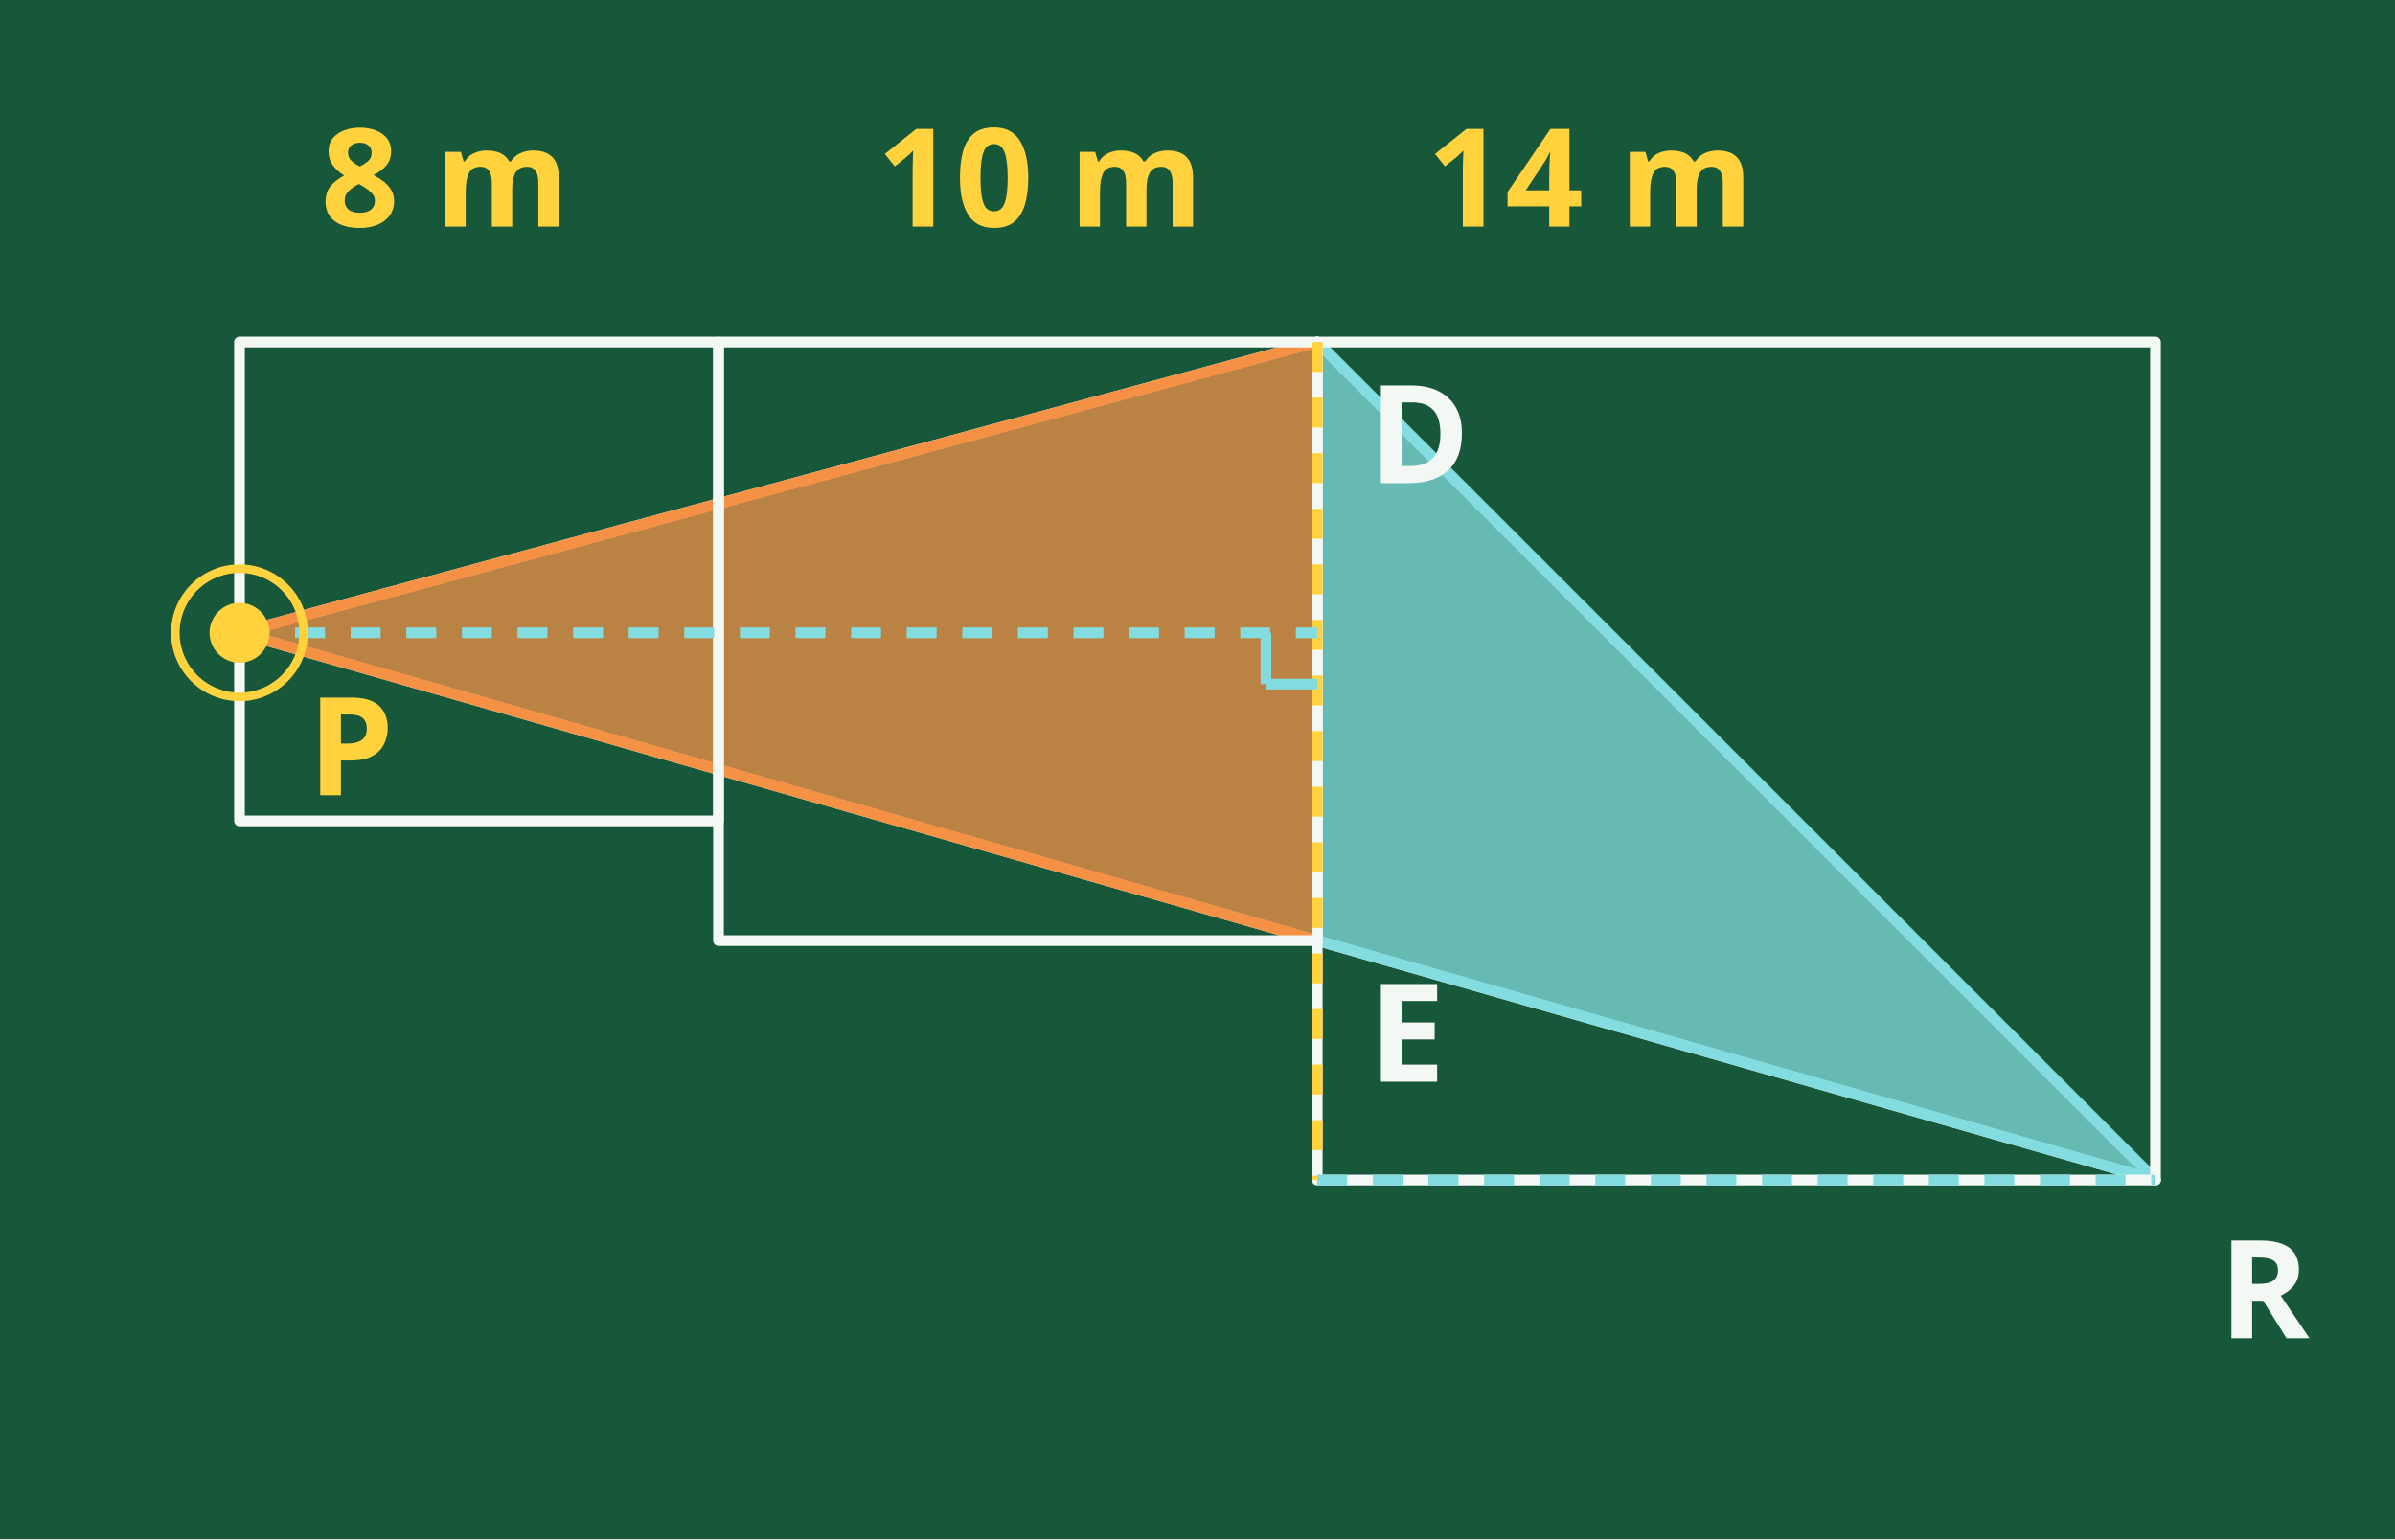
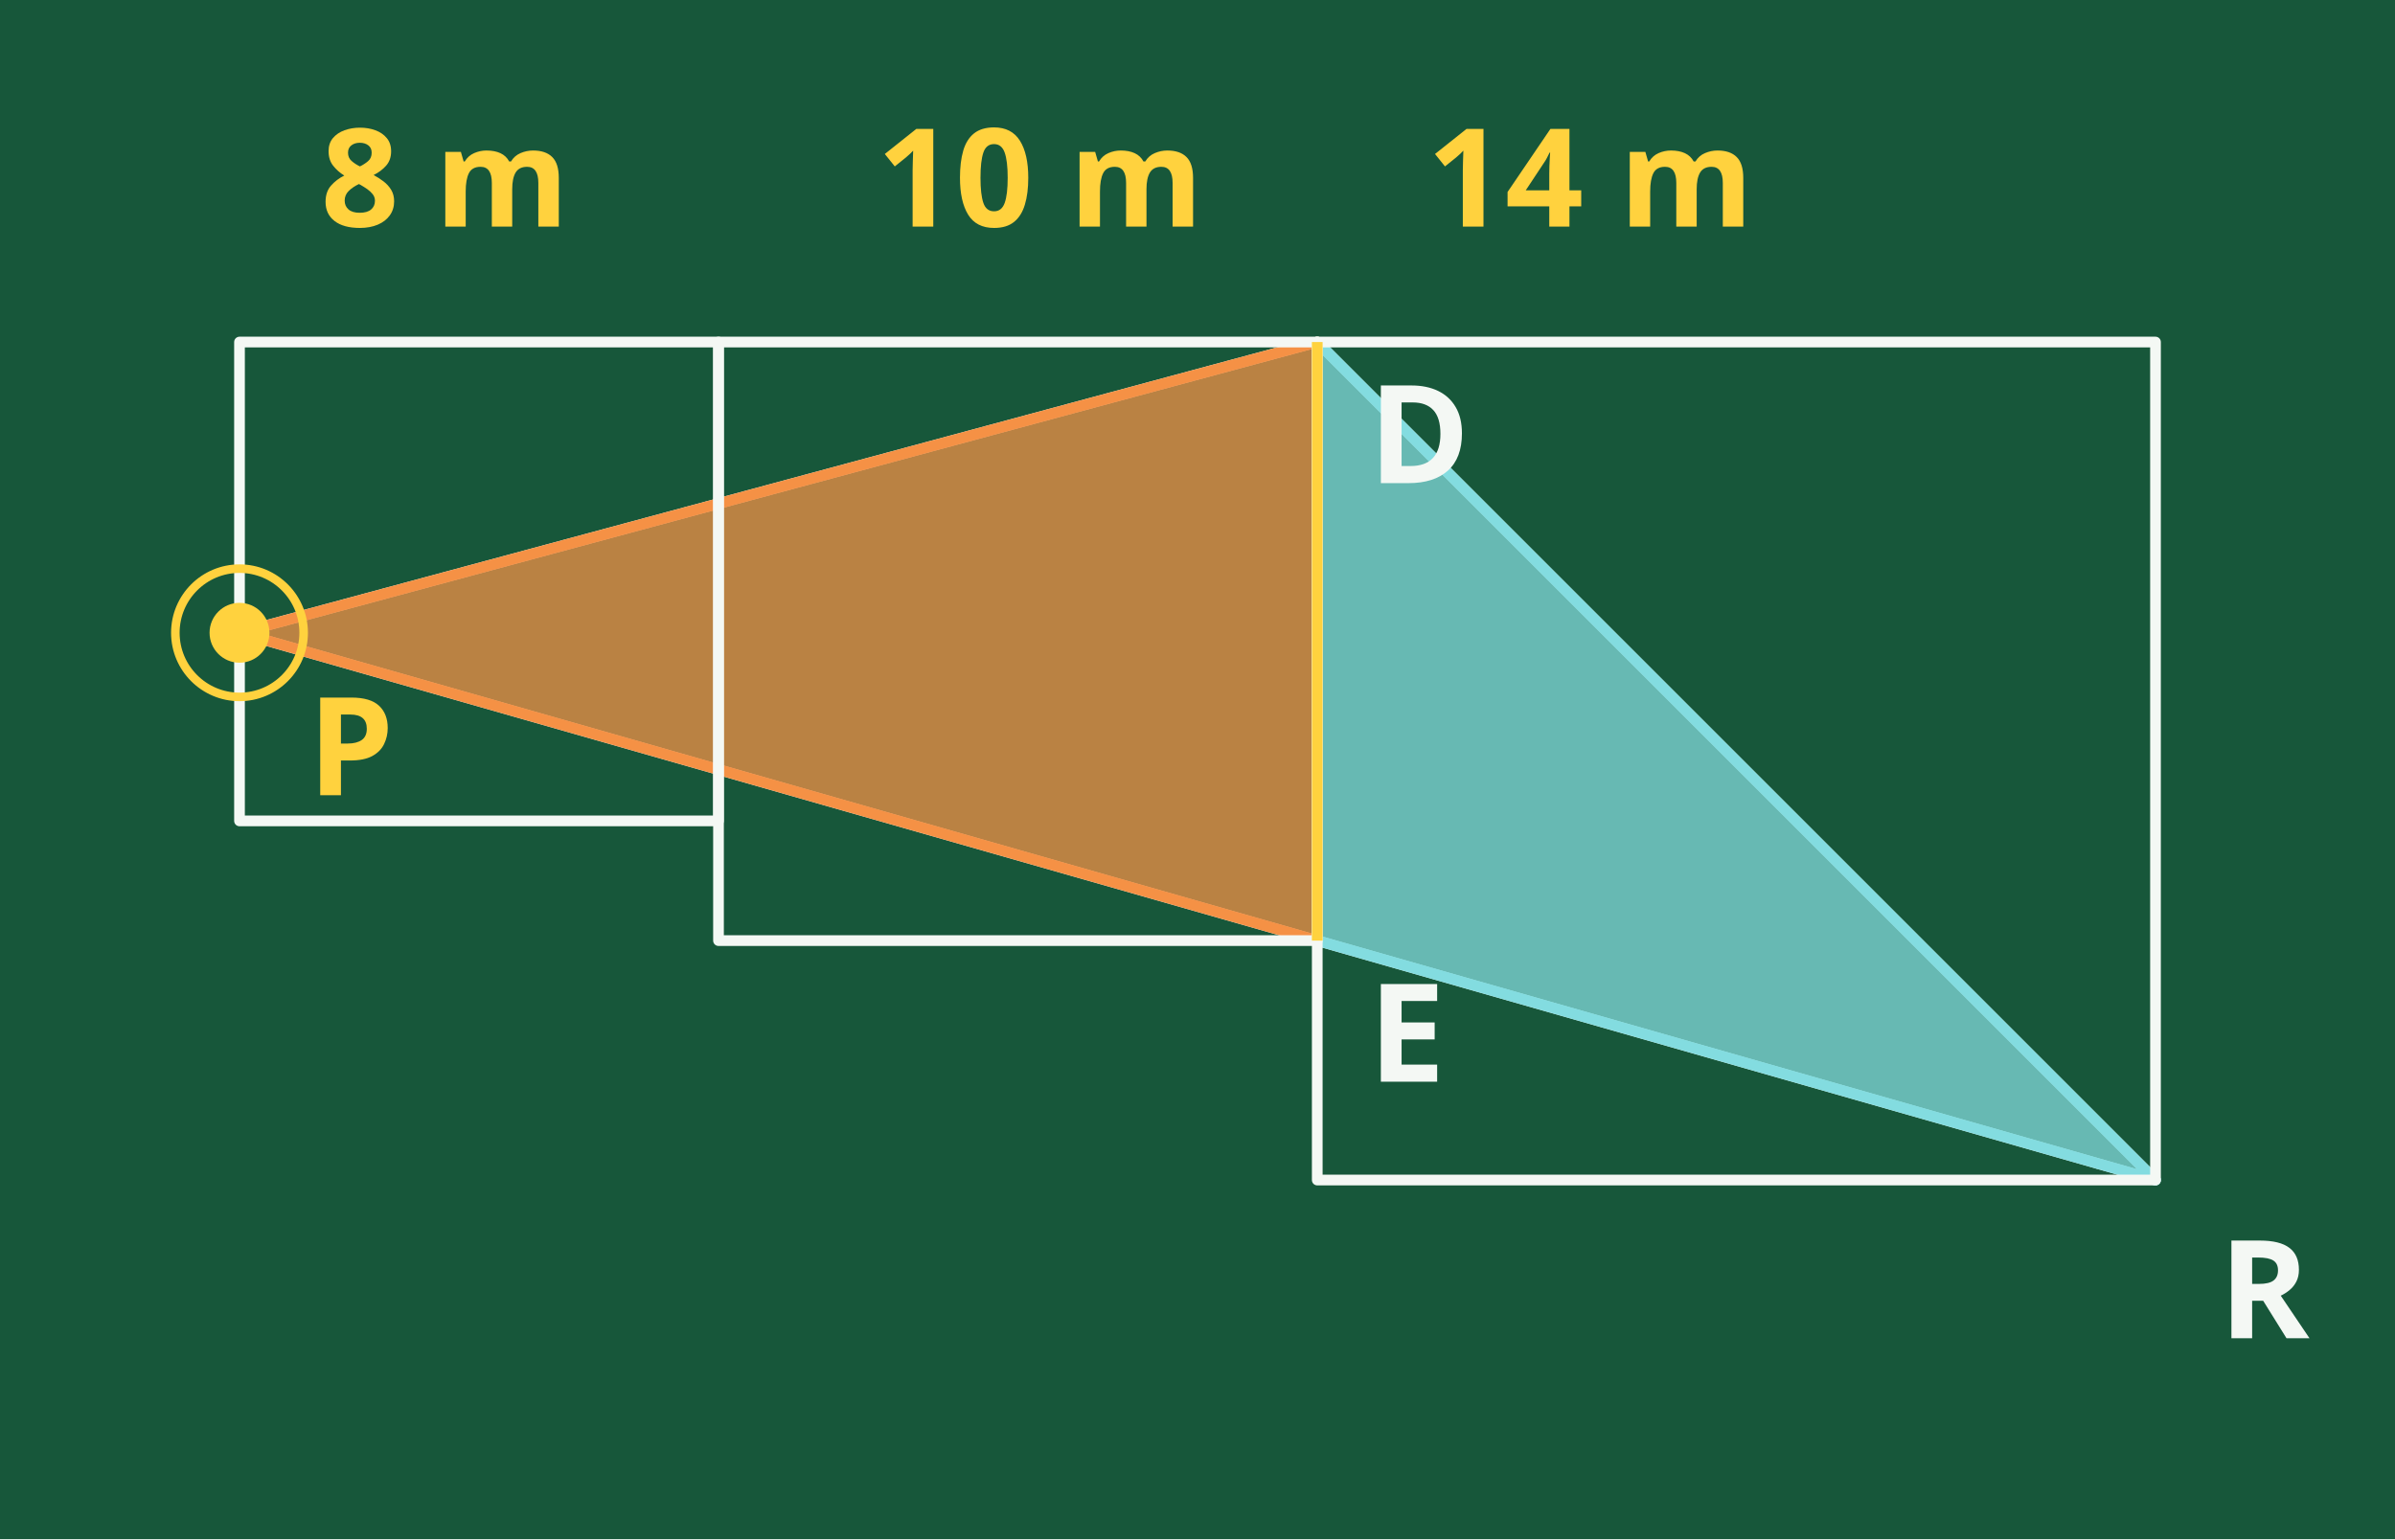
<svg xmlns="http://www.w3.org/2000/svg" viewBox="0 0 560 360" font-family="sans-serif" font-weight="600">
  <rect width="560" height="360" fill="#17573a" />
  <polygon points="56,148 308,80 504,276" fill="#f4f8f4" fill-opacity="0.04" stroke="#f4f8f4" stroke-width="2.5" stroke-linejoin="round" />
  <polygon points="56,148 308,80 308,220" fill="#f59145" fill-opacity="0.72" stroke="#f59145" stroke-width="2.5" stroke-linejoin="round" />
  <polygon points="504,276 308,80 308,220" fill="#83dce0" fill-opacity="0.72" stroke="#83dce0" stroke-width="2.5" stroke-linejoin="round" />
  <polygon points="56,80 168,80 168,192 56,192" fill="none" fill-opacity="0.72" stroke="#f4f8f4" stroke-width="2.5" stroke-linejoin="round" />
  <polygon points="168,80 308,80 308,220 168,220" fill="none" fill-opacity="0.72" stroke="#f4f8f4" stroke-width="2.5" stroke-linejoin="round" />
  <polygon points="308,80 504,80 504,276 308,276" fill="none" fill-opacity="0.72" stroke="#f4f8f4" stroke-width="2.5" stroke-linejoin="round" />
-   <line x1="308" y1="80" x2="308" y2="276" stroke="#ffd23e" stroke-width="2.5" stroke-dasharray="7 6" />
-   <line x1="56" y1="148" x2="308" y2="148" stroke="#83dce0" stroke-width="2.5" stroke-dasharray="7 6" />
-   <line x1="308" y1="276" x2="504" y2="276" stroke="#83dce0" stroke-width="2.5" stroke-dasharray="7 6" />
-   <line x1="296" y1="148" x2="296" y2="160" stroke="#83dce0" stroke-width="2.5" />
-   <line x1="296" y1="160" x2="308" y2="160" stroke="#83dce0" stroke-width="2.5" />
+   <line x1="308" y1="80" x2="308" y2="220" stroke="#ffd23e" stroke-width="2.5" />
  <text x="75" y="53" fill="#ffd23e" font-size="32">8 m</text>
  <text x="205" y="53" fill="#ffd23e" font-size="32">10 m</text>
  <text x="410" y="53" fill="#ffd23e" font-size="32" text-anchor="end">14 m</text>
  <text x="320" y="113" fill="#f4f8f4" font-size="32">D</text>
  <text x="320" y="253" fill="#f4f8f4" font-size="32">E</text>
  <text x="540" y="313" fill="#f4f8f4" font-size="32" text-anchor="end">R</text>
  <circle cx="56" cy="148" r="15" fill="none" stroke="#ffd23e" stroke-width="2" />
  <circle cx="56" cy="148" r="7" fill="#ffd23e" />
  <text x="72" y="186" fill="#ffd23e" font-size="32">P</text>
</svg>
